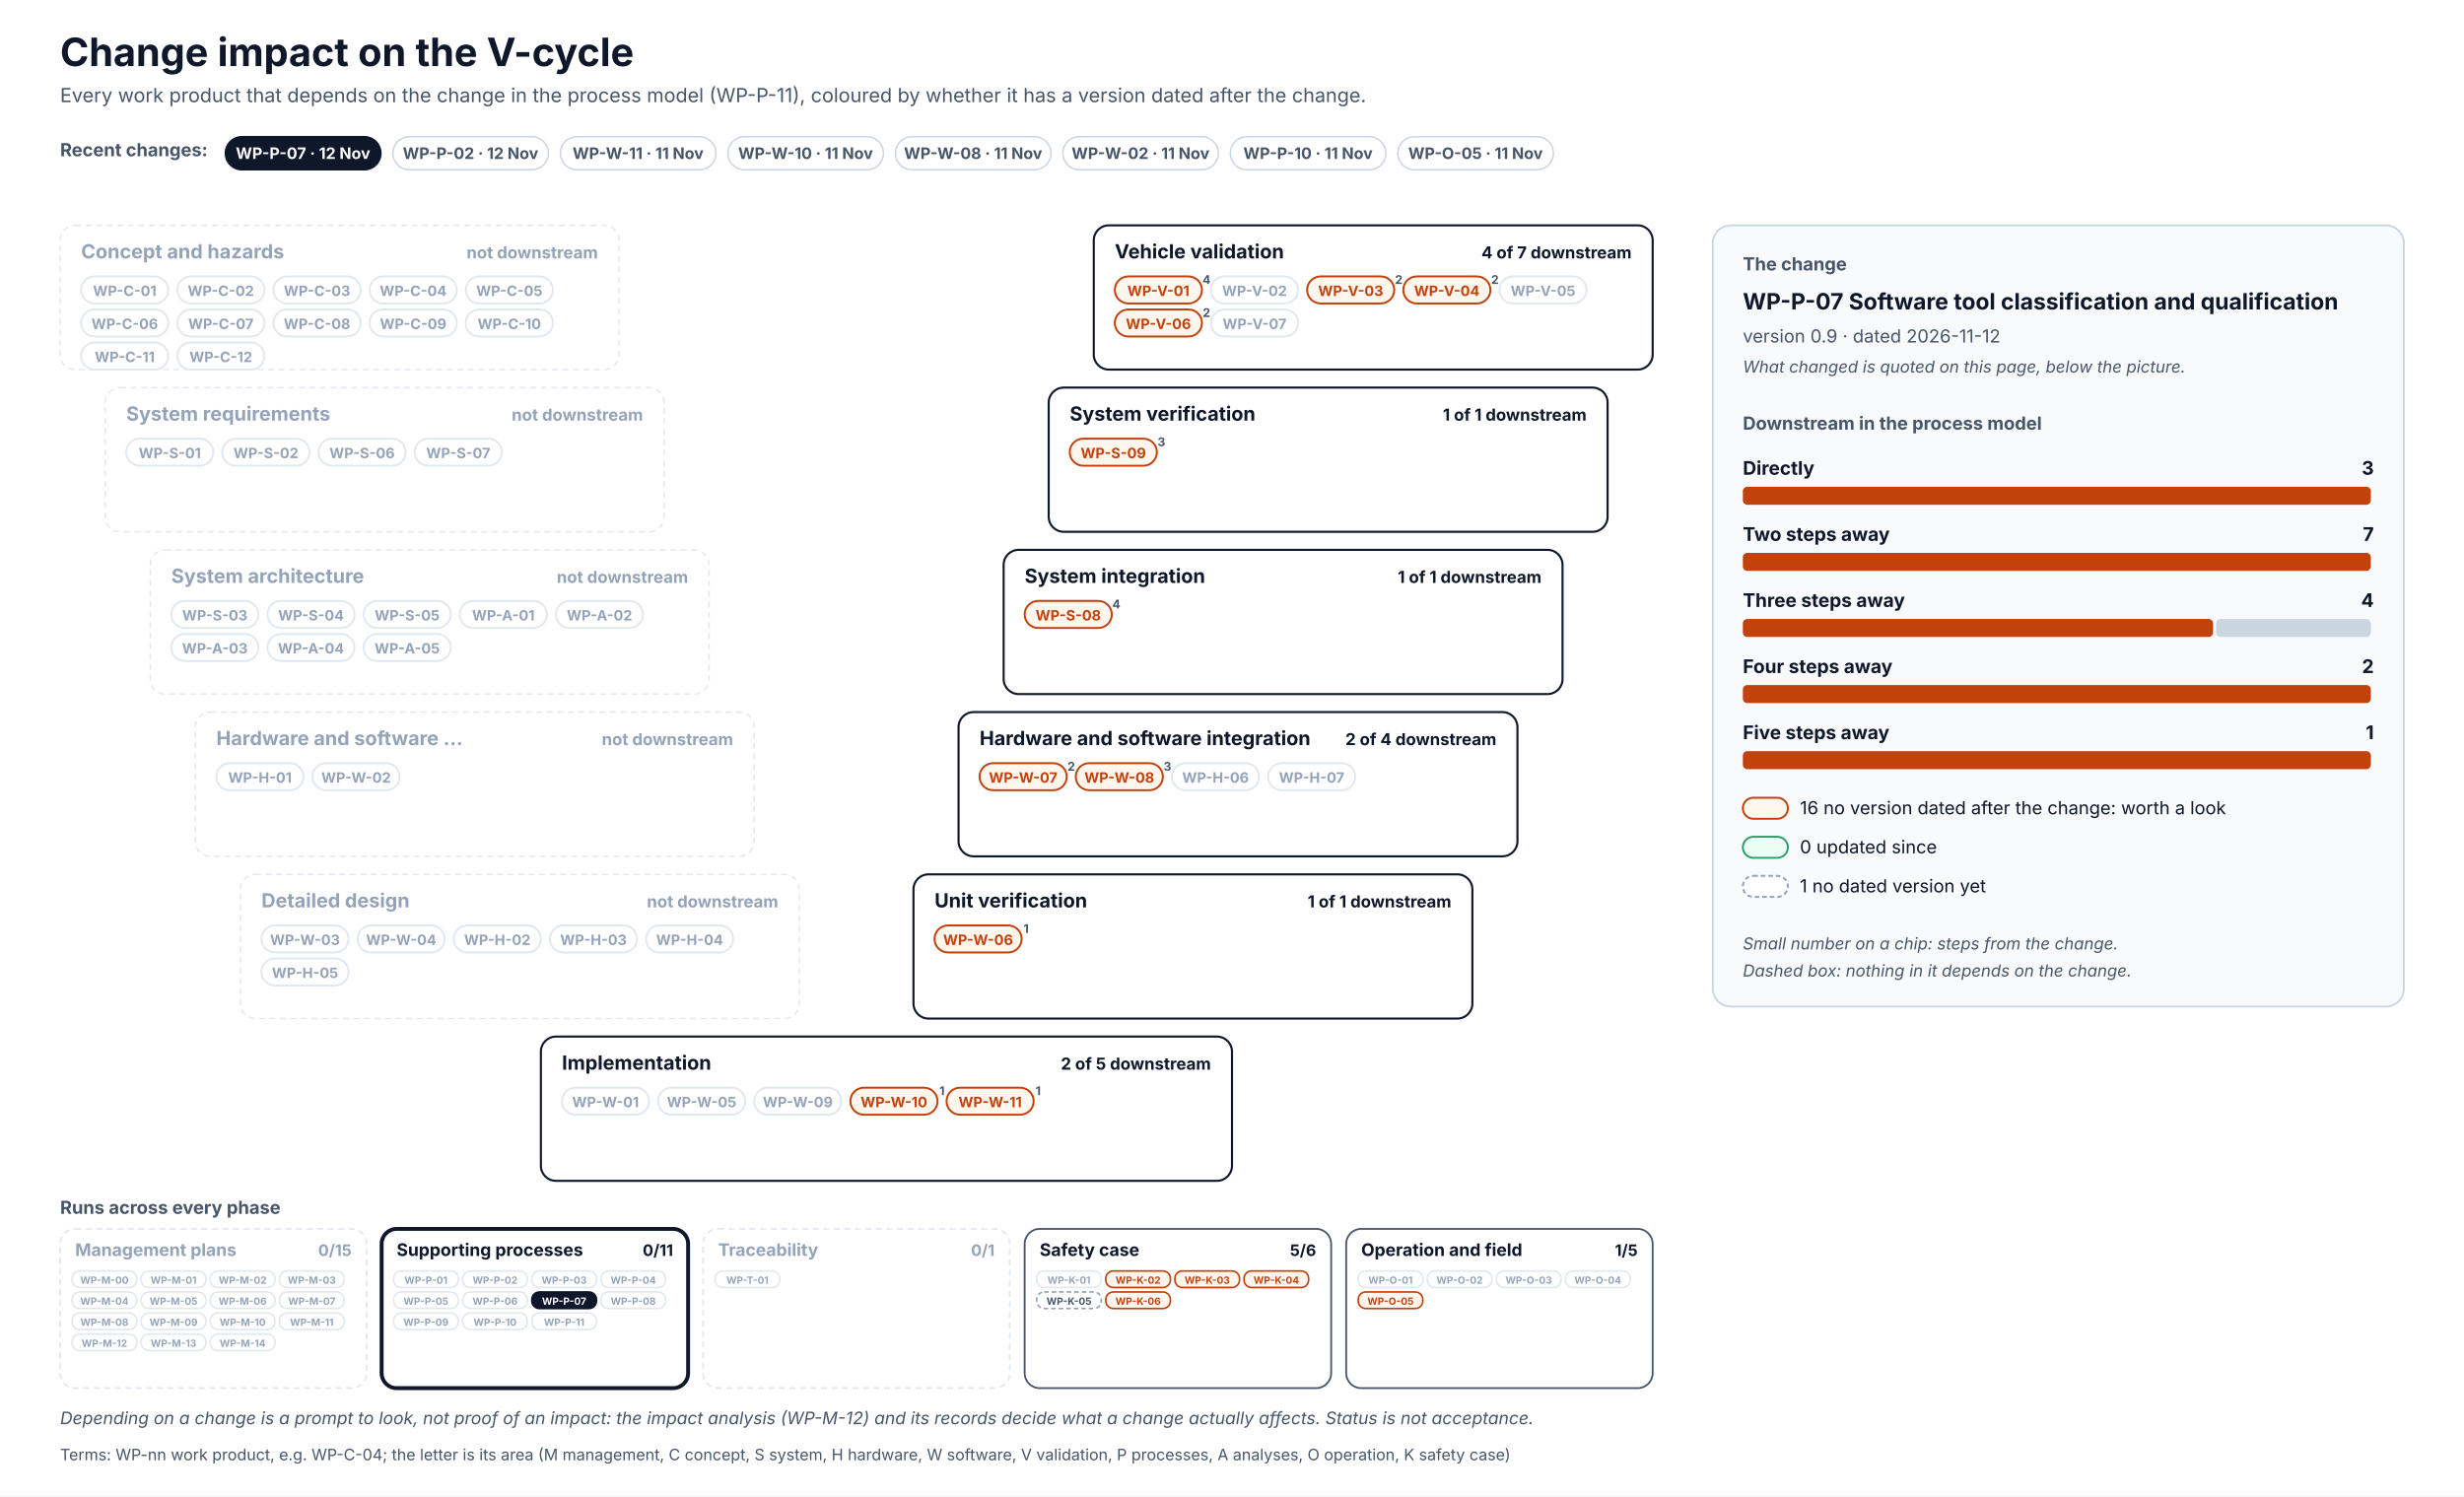
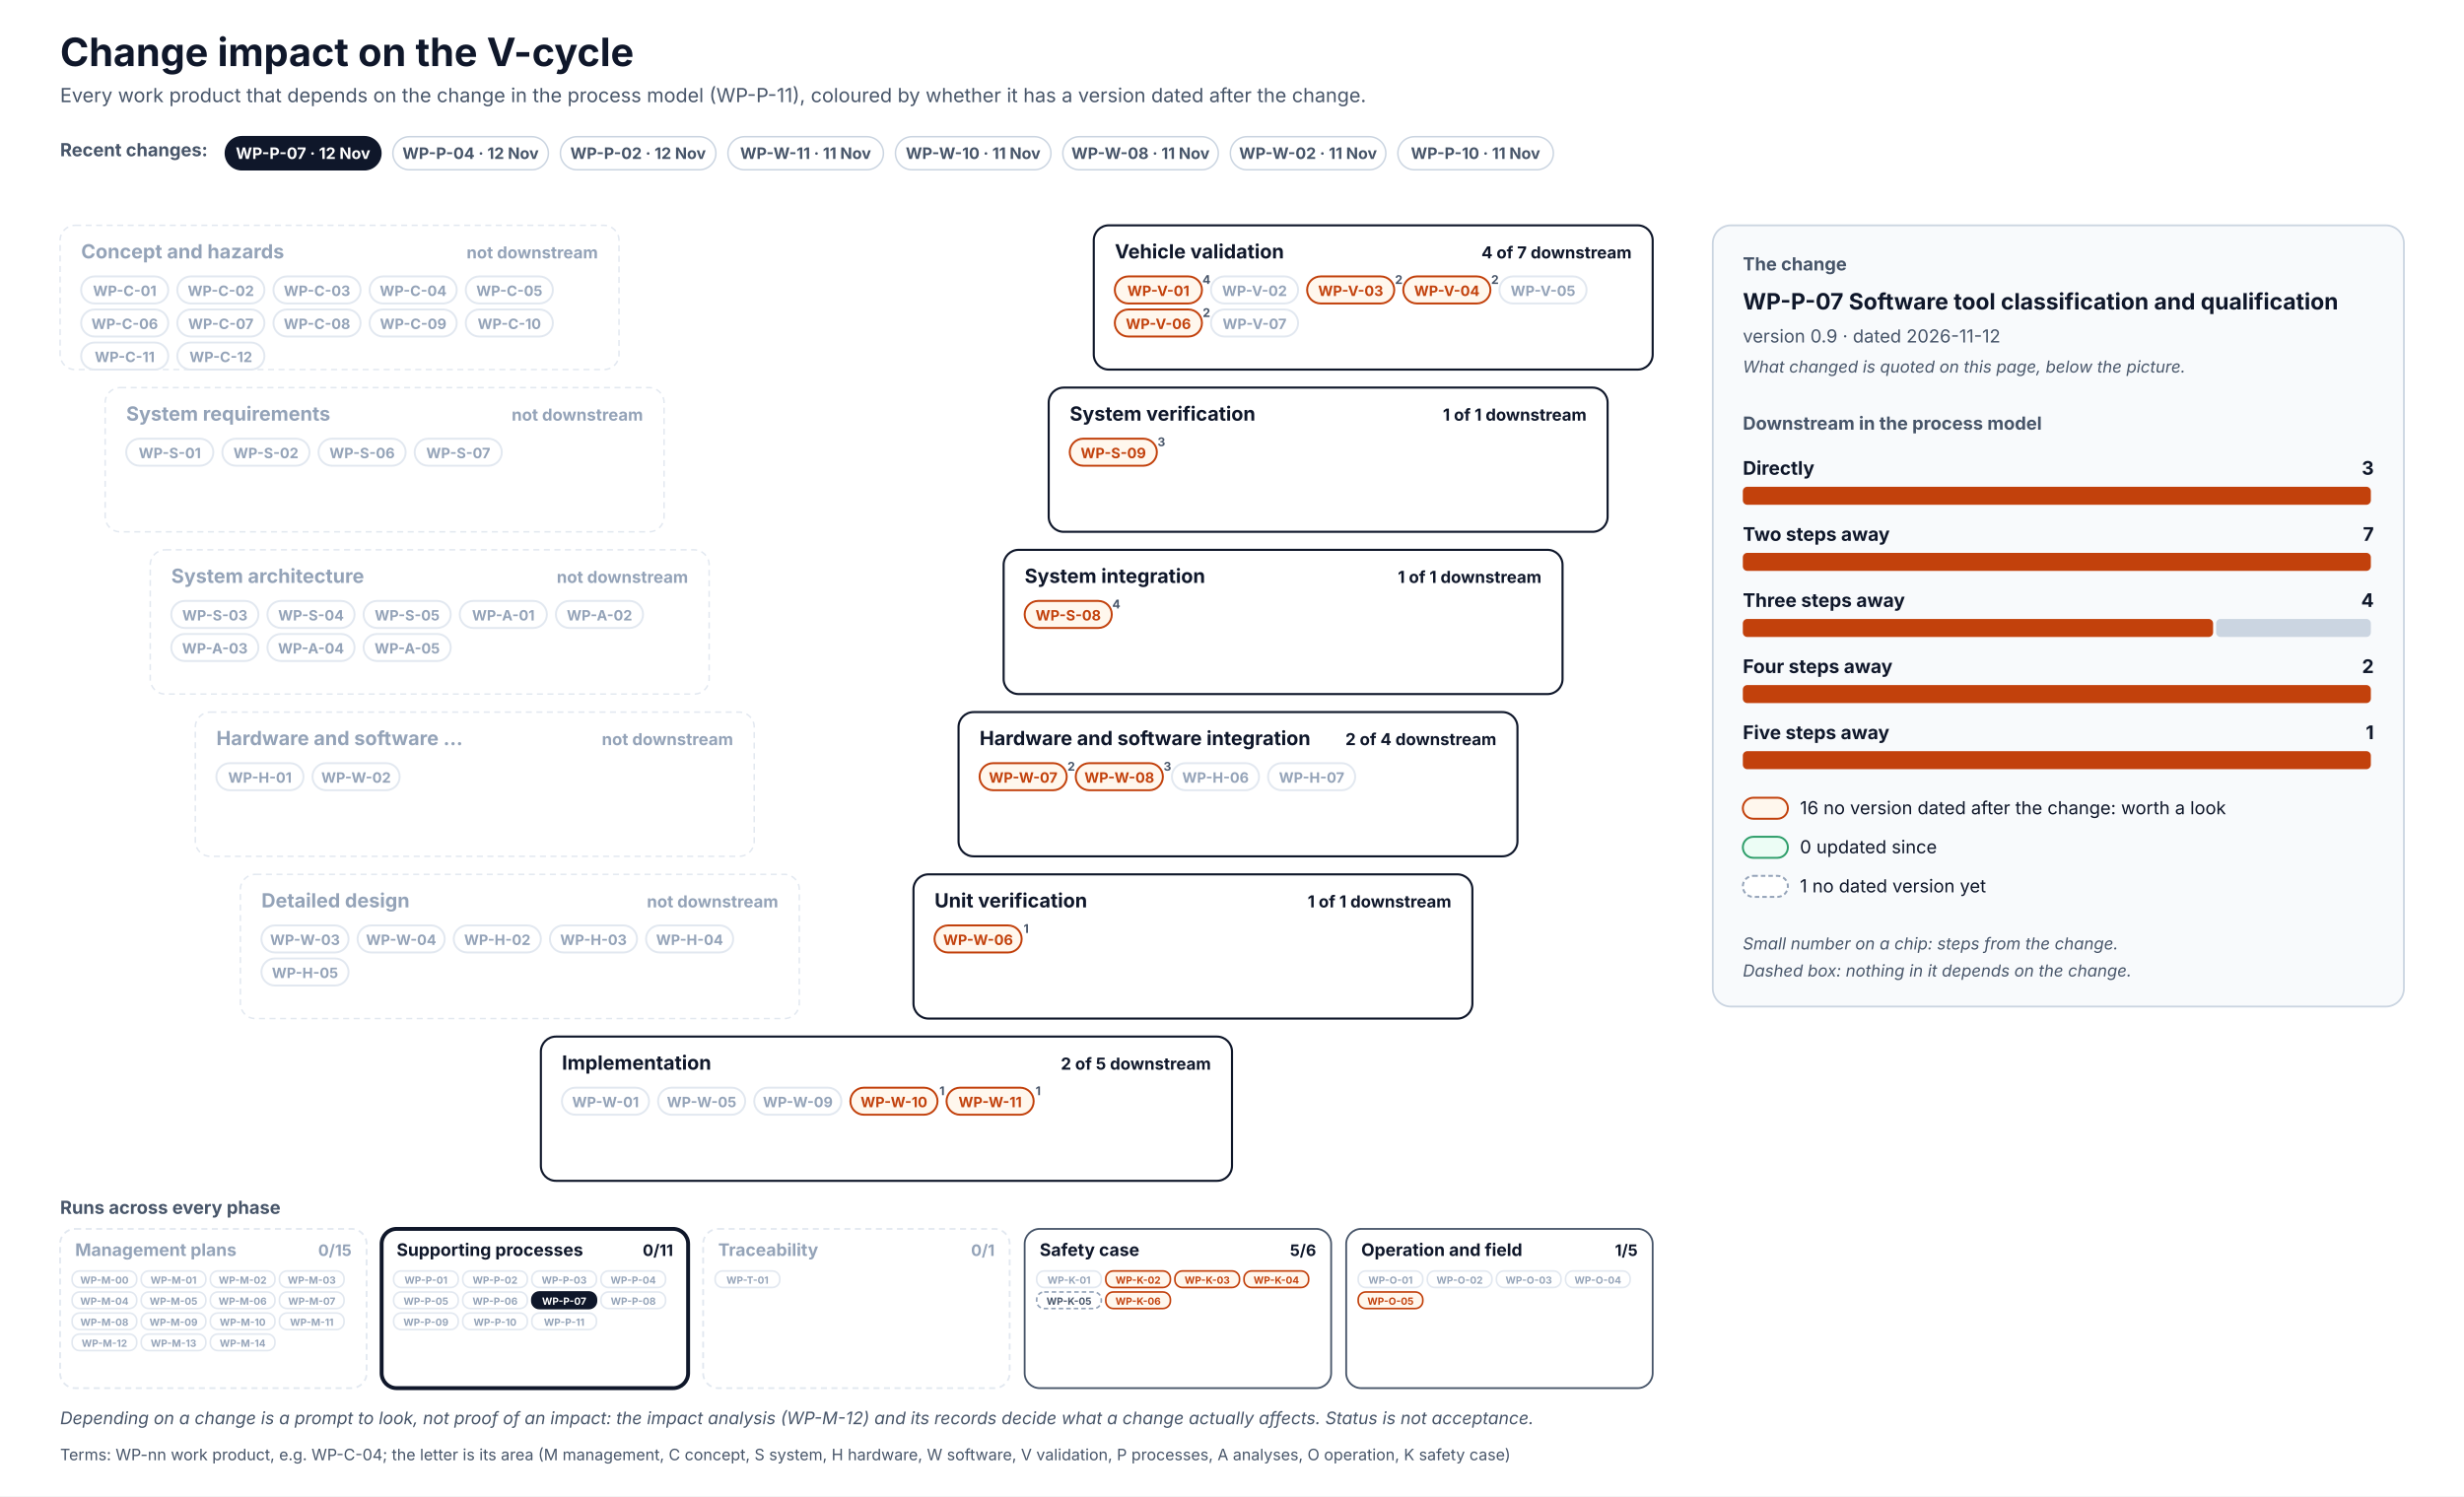
<svg xmlns="http://www.w3.org/2000/svg" width="1640" height="996" viewBox="0 0 1640 996" font-family="Inter, 'Segoe UI', Helvetica, Arial, sans-serif" role="img">
  <defs>
    <pattern id="hatch" patternUnits="userSpaceOnUse" width="6" height="6" patternTransform="rotate(45)">
      <rect width="6" height="6" fill="#F1F5F9" />
      <line x1="0" y1="0" x2="0" y2="6" stroke="#CBD5E1" stroke-width="2" />
    </pattern>
  </defs>
  <rect x="0" y="0" width="1640" height="996" rx="0" fill="#FFFFFF" stroke="none" stroke-width="0" />
  <text x="40" y="44" font-size="26" fill="#0F172A" font-weight="700">Change impact on the V-cycle</text>
  <text x="40" y="68" font-size="13" fill="#475569">Every work product that depends on the change in the process model (WP-P-11), coloured by whether it has a version dated after the change.</text>
  <text x="40" y="104" font-size="12" fill="#475569" font-weight="700">Recent changes:</text>
  <g transform="translate(150,91)">
    <rect x="0" y="0" width="103.5" height="22" rx="11.0" fill="#0F172A" stroke="#0F172A" stroke-width="1" />
    <text x="51.7" y="14.8" font-size="10.5" fill="#FFFFFF" font-weight="700" text-anchor="middle">WP-P-07 · 12 Nov</text>
  </g>
  <g transform="translate(261.5,91)">
    <rect x="0" y="0" width="103.5" height="22" rx="11.0" fill="#FFFFFF" stroke="#CBD5E1" stroke-width="1" />
+     <text x="51.7" y="14.8" font-size="10.5" fill="#475569" font-weight="700" text-anchor="middle">WP-P-04 · 12 Nov</text>
+   </g>
+   <g transform="translate(373,91)">
+     <rect x="0" y="0" width="103.5" height="22" rx="11.0" fill="#FFFFFF" stroke="#CBD5E1" stroke-width="1" />
    <text x="51.7" y="14.8" font-size="10.5" fill="#475569" font-weight="700" text-anchor="middle">WP-P-02 · 12 Nov</text>
  </g>
-   <g transform="translate(373,91)">
+   <g transform="translate(484.5,91)">
    <rect x="0" y="0" width="103.5" height="22" rx="11.0" fill="#FFFFFF" stroke="#CBD5E1" stroke-width="1" />
    <text x="51.7" y="14.8" font-size="10.5" fill="#475569" font-weight="700" text-anchor="middle">WP-W-11 · 11 Nov</text>
  </g>
-   <g transform="translate(484.5,91)">
+   <g transform="translate(596,91)">
    <rect x="0" y="0" width="103.5" height="22" rx="11.0" fill="#FFFFFF" stroke="#CBD5E1" stroke-width="1" />
    <text x="51.7" y="14.8" font-size="10.5" fill="#475569" font-weight="700" text-anchor="middle">WP-W-10 · 11 Nov</text>
  </g>
-   <g transform="translate(596,91)">
+   <g transform="translate(707.4,91)">
    <rect x="0" y="0" width="103.5" height="22" rx="11.0" fill="#FFFFFF" stroke="#CBD5E1" stroke-width="1" />
    <text x="51.7" y="14.8" font-size="10.5" fill="#475569" font-weight="700" text-anchor="middle">WP-W-08 · 11 Nov</text>
  </g>
-   <g transform="translate(707.4,91)">
+   <g transform="translate(818.9,91)">
    <rect x="0" y="0" width="103.5" height="22" rx="11.0" fill="#FFFFFF" stroke="#CBD5E1" stroke-width="1" />
    <text x="51.7" y="14.8" font-size="10.5" fill="#475569" font-weight="700" text-anchor="middle">WP-W-02 · 11 Nov</text>
  </g>
-   <g transform="translate(818.9,91)">
+   <g transform="translate(930.4,91)">
    <rect x="0" y="0" width="103.5" height="22" rx="11.0" fill="#FFFFFF" stroke="#CBD5E1" stroke-width="1" />
    <text x="51.7" y="14.8" font-size="10.5" fill="#475569" font-weight="700" text-anchor="middle">WP-P-10 · 11 Nov</text>
-   </g>
-   <g transform="translate(930.4,91)">
-     <rect x="0" y="0" width="103.5" height="22" rx="11.0" fill="#FFFFFF" stroke="#CBD5E1" stroke-width="1" />
-     <text x="51.7" y="14.8" font-size="10.5" fill="#475569" font-weight="700" text-anchor="middle">WP-O-05 · 11 Nov</text>
  </g>
  <rect x="40" y="150" width="372" height="96" rx="10" fill="#FFFFFF" stroke="#E2E8F0" stroke-width="1" stroke-dasharray="4 3" />
  <text x="54" y="172" font-size="13" fill="#94A3B8" font-weight="700">Concept and hazards</text>
  <text x="398" y="172" font-size="11" fill="#94A3B8" font-weight="700" text-anchor="end">not downstream</text>
  <rect x="54" y="184" width="58" height="18" rx="9.0" fill="#FFFFFF" stroke="#E2E8F0" stroke-width="1.3" />
  <text x="83" y="197" font-size="9.5" fill="#94A3B8" font-weight="700" text-anchor="middle">WP-C-01</text>
  <rect x="118" y="184" width="58" height="18" rx="9.0" fill="#FFFFFF" stroke="#E2E8F0" stroke-width="1.3" />
  <text x="147" y="197" font-size="9.5" fill="#94A3B8" font-weight="700" text-anchor="middle">WP-C-02</text>
  <rect x="182" y="184" width="58" height="18" rx="9.0" fill="#FFFFFF" stroke="#E2E8F0" stroke-width="1.3" />
  <text x="211" y="197" font-size="9.5" fill="#94A3B8" font-weight="700" text-anchor="middle">WP-C-03</text>
  <rect x="246" y="184" width="58" height="18" rx="9.0" fill="#FFFFFF" stroke="#E2E8F0" stroke-width="1.3" />
  <text x="275" y="197" font-size="9.5" fill="#94A3B8" font-weight="700" text-anchor="middle">WP-C-04</text>
  <rect x="310" y="184" width="58" height="18" rx="9.0" fill="#FFFFFF" stroke="#E2E8F0" stroke-width="1.3" />
  <text x="339" y="197" font-size="9.5" fill="#94A3B8" font-weight="700" text-anchor="middle">WP-C-05</text>
  <rect x="54" y="206" width="58" height="18" rx="9.0" fill="#FFFFFF" stroke="#E2E8F0" stroke-width="1.3" />
  <text x="83" y="219" font-size="9.5" fill="#94A3B8" font-weight="700" text-anchor="middle">WP-C-06</text>
  <rect x="118" y="206" width="58" height="18" rx="9.0" fill="#FFFFFF" stroke="#E2E8F0" stroke-width="1.3" />
  <text x="147" y="219" font-size="9.5" fill="#94A3B8" font-weight="700" text-anchor="middle">WP-C-07</text>
  <rect x="182" y="206" width="58" height="18" rx="9.0" fill="#FFFFFF" stroke="#E2E8F0" stroke-width="1.3" />
  <text x="211" y="219" font-size="9.5" fill="#94A3B8" font-weight="700" text-anchor="middle">WP-C-08</text>
  <rect x="246" y="206" width="58" height="18" rx="9.0" fill="#FFFFFF" stroke="#E2E8F0" stroke-width="1.3" />
  <text x="275" y="219" font-size="9.5" fill="#94A3B8" font-weight="700" text-anchor="middle">WP-C-09</text>
  <rect x="310" y="206" width="58" height="18" rx="9.0" fill="#FFFFFF" stroke="#E2E8F0" stroke-width="1.3" />
  <text x="339" y="219" font-size="9.5" fill="#94A3B8" font-weight="700" text-anchor="middle">WP-C-10</text>
  <rect x="54" y="228" width="58" height="18" rx="9.0" fill="#FFFFFF" stroke="#E2E8F0" stroke-width="1.3" />
  <text x="83" y="241" font-size="9.5" fill="#94A3B8" font-weight="700" text-anchor="middle">WP-C-11</text>
  <rect x="118" y="228" width="58" height="18" rx="9.0" fill="#FFFFFF" stroke="#E2E8F0" stroke-width="1.3" />
  <text x="147" y="241" font-size="9.5" fill="#94A3B8" font-weight="700" text-anchor="middle">WP-C-12</text>
  <rect x="728" y="150" width="372" height="96" rx="10" fill="#FFFFFF" stroke="#0F172A" stroke-width="1.4" />
  <text x="742" y="172" font-size="13" fill="#0F172A" font-weight="700">Vehicle validation</text>
  <text x="1086" y="172" font-size="11" fill="#0F172A" font-weight="700" text-anchor="end">4 of 7 downstream</text>
  <rect x="742" y="184" width="58" height="18" rx="9.0" fill="#FFF7ED" stroke="#C2410C" stroke-width="1.3" />
  <text x="771" y="197" font-size="9.5" fill="#C2410C" font-weight="700" text-anchor="middle">WP-V-01</text>
  <text x="803" y="189" font-size="8" fill="#475569" font-weight="700" text-anchor="middle">4</text>
  <rect x="806" y="184" width="58" height="18" rx="9.0" fill="#FFFFFF" stroke="#E2E8F0" stroke-width="1.3" />
  <text x="835" y="197" font-size="9.5" fill="#94A3B8" font-weight="700" text-anchor="middle">WP-V-02</text>
  <rect x="870" y="184" width="58" height="18" rx="9.0" fill="#FFF7ED" stroke="#C2410C" stroke-width="1.3" />
  <text x="899" y="197" font-size="9.5" fill="#C2410C" font-weight="700" text-anchor="middle">WP-V-03</text>
  <text x="931" y="189" font-size="8" fill="#475569" font-weight="700" text-anchor="middle">2</text>
  <rect x="934" y="184" width="58" height="18" rx="9.0" fill="#FFF7ED" stroke="#C2410C" stroke-width="1.3" />
  <text x="963" y="197" font-size="9.5" fill="#C2410C" font-weight="700" text-anchor="middle">WP-V-04</text>
  <text x="995" y="189" font-size="8" fill="#475569" font-weight="700" text-anchor="middle">2</text>
  <rect x="998" y="184" width="58" height="18" rx="9.0" fill="#FFFFFF" stroke="#E2E8F0" stroke-width="1.3" />
  <text x="1027" y="197" font-size="9.5" fill="#94A3B8" font-weight="700" text-anchor="middle">WP-V-05</text>
  <rect x="742" y="206" width="58" height="18" rx="9.0" fill="#FFF7ED" stroke="#C2410C" stroke-width="1.3" />
  <text x="771" y="219" font-size="9.5" fill="#C2410C" font-weight="700" text-anchor="middle">WP-V-06</text>
  <text x="803" y="211" font-size="8" fill="#475569" font-weight="700" text-anchor="middle">2</text>
  <rect x="806" y="206" width="58" height="18" rx="9.0" fill="#FFFFFF" stroke="#E2E8F0" stroke-width="1.3" />
  <text x="835" y="219" font-size="9.5" fill="#94A3B8" font-weight="700" text-anchor="middle">WP-V-07</text>
  <rect x="70" y="258" width="372" height="96" rx="10" fill="#FFFFFF" stroke="#E2E8F0" stroke-width="1" stroke-dasharray="4 3" />
  <text x="84" y="280" font-size="13" fill="#94A3B8" font-weight="700">System requirements</text>
  <text x="428" y="280" font-size="11" fill="#94A3B8" font-weight="700" text-anchor="end">not downstream</text>
  <rect x="84" y="292" width="58" height="18" rx="9.0" fill="#FFFFFF" stroke="#E2E8F0" stroke-width="1.3" />
  <text x="113" y="305" font-size="9.5" fill="#94A3B8" font-weight="700" text-anchor="middle">WP-S-01</text>
  <rect x="148" y="292" width="58" height="18" rx="9.0" fill="#FFFFFF" stroke="#E2E8F0" stroke-width="1.3" />
  <text x="177" y="305" font-size="9.5" fill="#94A3B8" font-weight="700" text-anchor="middle">WP-S-02</text>
  <rect x="212" y="292" width="58" height="18" rx="9.0" fill="#FFFFFF" stroke="#E2E8F0" stroke-width="1.3" />
  <text x="241" y="305" font-size="9.5" fill="#94A3B8" font-weight="700" text-anchor="middle">WP-S-06</text>
  <rect x="276" y="292" width="58" height="18" rx="9.0" fill="#FFFFFF" stroke="#E2E8F0" stroke-width="1.3" />
  <text x="305" y="305" font-size="9.5" fill="#94A3B8" font-weight="700" text-anchor="middle">WP-S-07</text>
  <rect x="698" y="258" width="372" height="96" rx="10" fill="#FFFFFF" stroke="#0F172A" stroke-width="1.4" />
  <text x="712" y="280" font-size="13" fill="#0F172A" font-weight="700">System verification</text>
  <text x="1056" y="280" font-size="11" fill="#0F172A" font-weight="700" text-anchor="end">1 of 1 downstream</text>
  <rect x="712" y="292" width="58" height="18" rx="9.0" fill="#FFF7ED" stroke="#C2410C" stroke-width="1.3" />
  <text x="741" y="305" font-size="9.5" fill="#C2410C" font-weight="700" text-anchor="middle">WP-S-09</text>
  <text x="773" y="297" font-size="8" fill="#475569" font-weight="700" text-anchor="middle">3</text>
  <rect x="100" y="366" width="372" height="96" rx="10" fill="#FFFFFF" stroke="#E2E8F0" stroke-width="1" stroke-dasharray="4 3" />
  <text x="114" y="388" font-size="13" fill="#94A3B8" font-weight="700">System architecture</text>
  <text x="458" y="388" font-size="11" fill="#94A3B8" font-weight="700" text-anchor="end">not downstream</text>
  <rect x="114" y="400" width="58" height="18" rx="9.0" fill="#FFFFFF" stroke="#E2E8F0" stroke-width="1.3" />
  <text x="143" y="413" font-size="9.5" fill="#94A3B8" font-weight="700" text-anchor="middle">WP-S-03</text>
  <rect x="178" y="400" width="58" height="18" rx="9.0" fill="#FFFFFF" stroke="#E2E8F0" stroke-width="1.3" />
  <text x="207" y="413" font-size="9.5" fill="#94A3B8" font-weight="700" text-anchor="middle">WP-S-04</text>
  <rect x="242" y="400" width="58" height="18" rx="9.0" fill="#FFFFFF" stroke="#E2E8F0" stroke-width="1.3" />
  <text x="271" y="413" font-size="9.5" fill="#94A3B8" font-weight="700" text-anchor="middle">WP-S-05</text>
  <rect x="306" y="400" width="58" height="18" rx="9.0" fill="#FFFFFF" stroke="#E2E8F0" stroke-width="1.3" />
  <text x="335" y="413" font-size="9.5" fill="#94A3B8" font-weight="700" text-anchor="middle">WP-A-01</text>
  <rect x="370" y="400" width="58" height="18" rx="9.0" fill="#FFFFFF" stroke="#E2E8F0" stroke-width="1.3" />
  <text x="399" y="413" font-size="9.5" fill="#94A3B8" font-weight="700" text-anchor="middle">WP-A-02</text>
  <rect x="114" y="422" width="58" height="18" rx="9.0" fill="#FFFFFF" stroke="#E2E8F0" stroke-width="1.3" />
  <text x="143" y="435" font-size="9.5" fill="#94A3B8" font-weight="700" text-anchor="middle">WP-A-03</text>
  <rect x="178" y="422" width="58" height="18" rx="9.0" fill="#FFFFFF" stroke="#E2E8F0" stroke-width="1.3" />
  <text x="207" y="435" font-size="9.5" fill="#94A3B8" font-weight="700" text-anchor="middle">WP-A-04</text>
  <rect x="242" y="422" width="58" height="18" rx="9.0" fill="#FFFFFF" stroke="#E2E8F0" stroke-width="1.3" />
  <text x="271" y="435" font-size="9.5" fill="#94A3B8" font-weight="700" text-anchor="middle">WP-A-05</text>
  <rect x="668" y="366" width="372" height="96" rx="10" fill="#FFFFFF" stroke="#0F172A" stroke-width="1.4" />
  <text x="682" y="388" font-size="13" fill="#0F172A" font-weight="700">System integration</text>
  <text x="1026" y="388" font-size="11" fill="#0F172A" font-weight="700" text-anchor="end">1 of 1 downstream</text>
  <rect x="682" y="400" width="58" height="18" rx="9.0" fill="#FFF7ED" stroke="#C2410C" stroke-width="1.3" />
  <text x="711" y="413" font-size="9.5" fill="#C2410C" font-weight="700" text-anchor="middle">WP-S-08</text>
  <text x="743" y="405" font-size="8" fill="#475569" font-weight="700" text-anchor="middle">4</text>
  <rect x="130" y="474" width="372" height="96" rx="10" fill="#FFFFFF" stroke="#E2E8F0" stroke-width="1" stroke-dasharray="4 3" />
  <text x="144" y="496" font-size="13" fill="#94A3B8" font-weight="700">Hardware and software …</text>
  <text x="488" y="496" font-size="11" fill="#94A3B8" font-weight="700" text-anchor="end">not downstream</text>
  <rect x="144" y="508" width="58" height="18" rx="9.0" fill="#FFFFFF" stroke="#E2E8F0" stroke-width="1.3" />
  <text x="173" y="521" font-size="9.5" fill="#94A3B8" font-weight="700" text-anchor="middle">WP-H-01</text>
  <rect x="208" y="508" width="58" height="18" rx="9.0" fill="#FFFFFF" stroke="#E2E8F0" stroke-width="1.3" />
  <text x="237" y="521" font-size="9.5" fill="#94A3B8" font-weight="700" text-anchor="middle">WP-W-02</text>
  <rect x="638" y="474" width="372" height="96" rx="10" fill="#FFFFFF" stroke="#0F172A" stroke-width="1.4" />
  <text x="652" y="496" font-size="13" fill="#0F172A" font-weight="700">Hardware and software integration</text>
  <text x="996" y="496" font-size="11" fill="#0F172A" font-weight="700" text-anchor="end">2 of 4 downstream</text>
  <rect x="652" y="508" width="58" height="18" rx="9.0" fill="#FFF7ED" stroke="#C2410C" stroke-width="1.3" />
  <text x="681" y="521" font-size="9.5" fill="#C2410C" font-weight="700" text-anchor="middle">WP-W-07</text>
  <text x="713" y="513" font-size="8" fill="#475569" font-weight="700" text-anchor="middle">2</text>
  <rect x="716" y="508" width="58" height="18" rx="9.0" fill="#FFF7ED" stroke="#C2410C" stroke-width="1.3" />
  <text x="745" y="521" font-size="9.5" fill="#C2410C" font-weight="700" text-anchor="middle">WP-W-08</text>
  <text x="777" y="513" font-size="8" fill="#475569" font-weight="700" text-anchor="middle">3</text>
  <rect x="780" y="508" width="58" height="18" rx="9.0" fill="#FFFFFF" stroke="#E2E8F0" stroke-width="1.3" />
  <text x="809" y="521" font-size="9.5" fill="#94A3B8" font-weight="700" text-anchor="middle">WP-H-06</text>
  <rect x="844" y="508" width="58" height="18" rx="9.0" fill="#FFFFFF" stroke="#E2E8F0" stroke-width="1.3" />
  <text x="873" y="521" font-size="9.5" fill="#94A3B8" font-weight="700" text-anchor="middle">WP-H-07</text>
  <rect x="160" y="582" width="372" height="96" rx="10" fill="#FFFFFF" stroke="#E2E8F0" stroke-width="1" stroke-dasharray="4 3" />
  <text x="174" y="604" font-size="13" fill="#94A3B8" font-weight="700">Detailed design</text>
  <text x="518" y="604" font-size="11" fill="#94A3B8" font-weight="700" text-anchor="end">not downstream</text>
  <rect x="174" y="616" width="58" height="18" rx="9.0" fill="#FFFFFF" stroke="#E2E8F0" stroke-width="1.3" />
  <text x="203" y="629" font-size="9.5" fill="#94A3B8" font-weight="700" text-anchor="middle">WP-W-03</text>
  <rect x="238" y="616" width="58" height="18" rx="9.0" fill="#FFFFFF" stroke="#E2E8F0" stroke-width="1.3" />
  <text x="267" y="629" font-size="9.5" fill="#94A3B8" font-weight="700" text-anchor="middle">WP-W-04</text>
  <rect x="302" y="616" width="58" height="18" rx="9.0" fill="#FFFFFF" stroke="#E2E8F0" stroke-width="1.3" />
  <text x="331" y="629" font-size="9.5" fill="#94A3B8" font-weight="700" text-anchor="middle">WP-H-02</text>
  <rect x="366" y="616" width="58" height="18" rx="9.0" fill="#FFFFFF" stroke="#E2E8F0" stroke-width="1.3" />
  <text x="395" y="629" font-size="9.5" fill="#94A3B8" font-weight="700" text-anchor="middle">WP-H-03</text>
  <rect x="430" y="616" width="58" height="18" rx="9.0" fill="#FFFFFF" stroke="#E2E8F0" stroke-width="1.3" />
  <text x="459" y="629" font-size="9.5" fill="#94A3B8" font-weight="700" text-anchor="middle">WP-H-04</text>
  <rect x="174" y="638" width="58" height="18" rx="9.0" fill="#FFFFFF" stroke="#E2E8F0" stroke-width="1.3" />
  <text x="203" y="651" font-size="9.5" fill="#94A3B8" font-weight="700" text-anchor="middle">WP-H-05</text>
  <rect x="608" y="582" width="372" height="96" rx="10" fill="#FFFFFF" stroke="#0F172A" stroke-width="1.4" />
  <text x="622" y="604" font-size="13" fill="#0F172A" font-weight="700">Unit verification</text>
  <text x="966" y="604" font-size="11" fill="#0F172A" font-weight="700" text-anchor="end">1 of 1 downstream</text>
  <rect x="622" y="616" width="58" height="18" rx="9.0" fill="#FFF7ED" stroke="#C2410C" stroke-width="1.3" />
  <text x="651" y="629" font-size="9.5" fill="#C2410C" font-weight="700" text-anchor="middle">WP-W-06</text>
  <text x="683" y="621" font-size="8" fill="#475569" font-weight="700" text-anchor="middle">1</text>
  <rect x="360" y="690" width="460" height="96" rx="10" fill="#FFFFFF" stroke="#0F172A" stroke-width="1.4" />
  <text x="374" y="712" font-size="13" fill="#0F172A" font-weight="700">Implementation</text>
  <text x="806" y="712" font-size="11" fill="#0F172A" font-weight="700" text-anchor="end">2 of 5 downstream</text>
  <rect x="374" y="724" width="58" height="18" rx="9.0" fill="#FFFFFF" stroke="#E2E8F0" stroke-width="1.3" />
  <text x="403" y="737" font-size="9.5" fill="#94A3B8" font-weight="700" text-anchor="middle">WP-W-01</text>
  <rect x="438" y="724" width="58" height="18" rx="9.0" fill="#FFFFFF" stroke="#E2E8F0" stroke-width="1.3" />
  <text x="467" y="737" font-size="9.5" fill="#94A3B8" font-weight="700" text-anchor="middle">WP-W-05</text>
  <rect x="502" y="724" width="58" height="18" rx="9.0" fill="#FFFFFF" stroke="#E2E8F0" stroke-width="1.3" />
  <text x="531" y="737" font-size="9.5" fill="#94A3B8" font-weight="700" text-anchor="middle">WP-W-09</text>
  <rect x="566" y="724" width="58" height="18" rx="9.0" fill="#FFF7ED" stroke="#C2410C" stroke-width="1.3" />
  <text x="595" y="737" font-size="9.5" fill="#C2410C" font-weight="700" text-anchor="middle">WP-W-10</text>
  <text x="627" y="729" font-size="8" fill="#475569" font-weight="700" text-anchor="middle">1</text>
  <rect x="630" y="724" width="58" height="18" rx="9.0" fill="#FFF7ED" stroke="#C2410C" stroke-width="1.3" />
  <text x="659" y="737" font-size="9.5" fill="#C2410C" font-weight="700" text-anchor="middle">WP-W-11</text>
  <text x="691" y="729" font-size="8" fill="#475569" font-weight="700" text-anchor="middle">1</text>
  <text x="40" y="808" font-size="12" fill="#475569" font-weight="700">Runs across every phase</text>
  <rect x="40" y="818" width="204" height="106" rx="10" fill="#FFFFFF" stroke="#E2E8F0" stroke-width="1.2" stroke-dasharray="4 3" />
  <text x="50" y="836" font-size="11.5" fill="#94A3B8" font-weight="700">Management plans</text>
  <text x="234" y="836" font-size="10.5" fill="#94A3B8" font-weight="700" text-anchor="end">0/15</text>
  <rect x="48" y="846" width="43" height="11" rx="5" fill="#FFFFFF" stroke="#E2E8F0" stroke-width="1.1" />
  <text x="69.5" y="854.5" font-size="6.6" fill="#94A3B8" font-weight="700" text-anchor="middle">WP-M-00</text>
  <rect x="94" y="846" width="43" height="11" rx="5" fill="#FFFFFF" stroke="#E2E8F0" stroke-width="1.1" />
  <text x="115.5" y="854.5" font-size="6.6" fill="#94A3B8" font-weight="700" text-anchor="middle">WP-M-01</text>
  <rect x="140" y="846" width="43" height="11" rx="5" fill="#FFFFFF" stroke="#E2E8F0" stroke-width="1.1" />
  <text x="161.5" y="854.5" font-size="6.6" fill="#94A3B8" font-weight="700" text-anchor="middle">WP-M-02</text>
  <rect x="186" y="846" width="43" height="11" rx="5" fill="#FFFFFF" stroke="#E2E8F0" stroke-width="1.1" />
  <text x="207.5" y="854.5" font-size="6.6" fill="#94A3B8" font-weight="700" text-anchor="middle">WP-M-03</text>
  <rect x="48" y="860" width="43" height="11" rx="5" fill="#FFFFFF" stroke="#E2E8F0" stroke-width="1.1" />
  <text x="69.5" y="868.5" font-size="6.6" fill="#94A3B8" font-weight="700" text-anchor="middle">WP-M-04</text>
  <rect x="94" y="860" width="43" height="11" rx="5" fill="#FFFFFF" stroke="#E2E8F0" stroke-width="1.1" />
  <text x="115.5" y="868.5" font-size="6.6" fill="#94A3B8" font-weight="700" text-anchor="middle">WP-M-05</text>
  <rect x="140" y="860" width="43" height="11" rx="5" fill="#FFFFFF" stroke="#E2E8F0" stroke-width="1.1" />
  <text x="161.5" y="868.5" font-size="6.6" fill="#94A3B8" font-weight="700" text-anchor="middle">WP-M-06</text>
  <rect x="186" y="860" width="43" height="11" rx="5" fill="#FFFFFF" stroke="#E2E8F0" stroke-width="1.1" />
  <text x="207.5" y="868.5" font-size="6.6" fill="#94A3B8" font-weight="700" text-anchor="middle">WP-M-07</text>
  <rect x="48" y="874" width="43" height="11" rx="5" fill="#FFFFFF" stroke="#E2E8F0" stroke-width="1.1" />
  <text x="69.5" y="882.5" font-size="6.6" fill="#94A3B8" font-weight="700" text-anchor="middle">WP-M-08</text>
  <rect x="94" y="874" width="43" height="11" rx="5" fill="#FFFFFF" stroke="#E2E8F0" stroke-width="1.1" />
  <text x="115.5" y="882.5" font-size="6.6" fill="#94A3B8" font-weight="700" text-anchor="middle">WP-M-09</text>
  <rect x="140" y="874" width="43" height="11" rx="5" fill="#FFFFFF" stroke="#E2E8F0" stroke-width="1.1" />
  <text x="161.5" y="882.5" font-size="6.6" fill="#94A3B8" font-weight="700" text-anchor="middle">WP-M-10</text>
  <rect x="186" y="874" width="43" height="11" rx="5" fill="#FFFFFF" stroke="#E2E8F0" stroke-width="1.1" />
  <text x="207.5" y="882.5" font-size="6.6" fill="#94A3B8" font-weight="700" text-anchor="middle">WP-M-11</text>
  <rect x="48" y="888" width="43" height="11" rx="5" fill="#FFFFFF" stroke="#E2E8F0" stroke-width="1.1" />
  <text x="69.5" y="896.5" font-size="6.6" fill="#94A3B8" font-weight="700" text-anchor="middle">WP-M-12</text>
  <rect x="94" y="888" width="43" height="11" rx="5" fill="#FFFFFF" stroke="#E2E8F0" stroke-width="1.1" />
  <text x="115.5" y="896.5" font-size="6.6" fill="#94A3B8" font-weight="700" text-anchor="middle">WP-M-13</text>
  <rect x="140" y="888" width="43" height="11" rx="5" fill="#FFFFFF" stroke="#E2E8F0" stroke-width="1.1" />
  <text x="161.5" y="896.5" font-size="6.6" fill="#94A3B8" font-weight="700" text-anchor="middle">WP-M-14</text>
  <rect x="254" y="818" width="204" height="106" rx="10" fill="#FFFFFF" stroke="#0F172A" stroke-width="2.6" />
  <text x="264" y="836" font-size="11.5" fill="#0F172A" font-weight="700">Supporting processes</text>
  <text x="448" y="836" font-size="10.5" fill="#0F172A" font-weight="700" text-anchor="end">0/11</text>
  <rect x="262" y="846" width="43" height="11" rx="5" fill="#FFFFFF" stroke="#E2E8F0" stroke-width="1.1" />
  <text x="283.5" y="854.5" font-size="6.6" fill="#94A3B8" font-weight="700" text-anchor="middle">WP-P-01</text>
  <rect x="308" y="846" width="43" height="11" rx="5" fill="#FFFFFF" stroke="#E2E8F0" stroke-width="1.1" />
  <text x="329.5" y="854.5" font-size="6.6" fill="#94A3B8" font-weight="700" text-anchor="middle">WP-P-02</text>
  <rect x="354" y="846" width="43" height="11" rx="5" fill="#FFFFFF" stroke="#E2E8F0" stroke-width="1.1" />
  <text x="375.5" y="854.5" font-size="6.6" fill="#94A3B8" font-weight="700" text-anchor="middle">WP-P-03</text>
  <rect x="400" y="846" width="43" height="11" rx="5" fill="#FFFFFF" stroke="#E2E8F0" stroke-width="1.1" />
  <text x="421.5" y="854.5" font-size="6.6" fill="#94A3B8" font-weight="700" text-anchor="middle">WP-P-04</text>
  <rect x="262" y="860" width="43" height="11" rx="5" fill="#FFFFFF" stroke="#E2E8F0" stroke-width="1.1" />
  <text x="283.5" y="868.5" font-size="6.6" fill="#94A3B8" font-weight="700" text-anchor="middle">WP-P-05</text>
  <rect x="308" y="860" width="43" height="11" rx="5" fill="#FFFFFF" stroke="#E2E8F0" stroke-width="1.1" />
  <text x="329.5" y="868.5" font-size="6.6" fill="#94A3B8" font-weight="700" text-anchor="middle">WP-P-06</text>
  <rect x="354" y="860" width="43" height="11" rx="5" fill="#0F172A" stroke="#0F172A" stroke-width="1.1" />
  <text x="375.5" y="868.5" font-size="6.6" fill="#FFFFFF" font-weight="700" text-anchor="middle">WP-P-07</text>
  <rect x="400" y="860" width="43" height="11" rx="5" fill="#FFFFFF" stroke="#E2E8F0" stroke-width="1.1" />
  <text x="421.5" y="868.5" font-size="6.6" fill="#94A3B8" font-weight="700" text-anchor="middle">WP-P-08</text>
  <rect x="262" y="874" width="43" height="11" rx="5" fill="#FFFFFF" stroke="#E2E8F0" stroke-width="1.1" />
  <text x="283.5" y="882.5" font-size="6.6" fill="#94A3B8" font-weight="700" text-anchor="middle">WP-P-09</text>
  <rect x="308" y="874" width="43" height="11" rx="5" fill="#FFFFFF" stroke="#E2E8F0" stroke-width="1.1" />
  <text x="329.5" y="882.5" font-size="6.6" fill="#94A3B8" font-weight="700" text-anchor="middle">WP-P-10</text>
  <rect x="354" y="874" width="43" height="11" rx="5" fill="#FFFFFF" stroke="#E2E8F0" stroke-width="1.1" />
  <text x="375.5" y="882.5" font-size="6.6" fill="#94A3B8" font-weight="700" text-anchor="middle">WP-P-11</text>
  <rect x="468" y="818" width="204" height="106" rx="10" fill="#FFFFFF" stroke="#E2E8F0" stroke-width="1.2" stroke-dasharray="4 3" />
  <text x="478" y="836" font-size="11.5" fill="#94A3B8" font-weight="700">Traceability</text>
  <text x="662" y="836" font-size="10.5" fill="#94A3B8" font-weight="700" text-anchor="end">0/1</text>
  <rect x="476" y="846" width="43" height="11" rx="5" fill="#FFFFFF" stroke="#E2E8F0" stroke-width="1.1" />
  <text x="497.5" y="854.5" font-size="6.6" fill="#94A3B8" font-weight="700" text-anchor="middle">WP-T-01</text>
  <rect x="682" y="818" width="204" height="106" rx="10" fill="#FFFFFF" stroke="#475569" stroke-width="1.2" />
  <text x="692" y="836" font-size="11.5" fill="#0F172A" font-weight="700">Safety case</text>
  <text x="876" y="836" font-size="10.5" fill="#0F172A" font-weight="700" text-anchor="end">5/6</text>
  <rect x="690" y="846" width="43" height="11" rx="5" fill="#FFFFFF" stroke="#E2E8F0" stroke-width="1.1" />
  <text x="711.5" y="854.5" font-size="6.6" fill="#94A3B8" font-weight="700" text-anchor="middle">WP-K-01</text>
  <rect x="736" y="846" width="43" height="11" rx="5" fill="#FFF7ED" stroke="#C2410C" stroke-width="1.1" />
  <text x="757.5" y="854.5" font-size="6.6" fill="#C2410C" font-weight="700" text-anchor="middle">WP-K-02</text>
  <rect x="782" y="846" width="43" height="11" rx="5" fill="#FFF7ED" stroke="#C2410C" stroke-width="1.1" />
  <text x="803.5" y="854.5" font-size="6.6" fill="#C2410C" font-weight="700" text-anchor="middle">WP-K-03</text>
  <rect x="828" y="846" width="43" height="11" rx="5" fill="#FFF7ED" stroke="#C2410C" stroke-width="1.1" />
  <text x="849.5" y="854.5" font-size="6.6" fill="#C2410C" font-weight="700" text-anchor="middle">WP-K-04</text>
  <rect x="690" y="860" width="43" height="11" rx="5" fill="#FFFFFF" stroke="#94A3B8" stroke-width="1.1" stroke-dasharray="3 2" />
  <text x="711.5" y="868.5" font-size="6.6" fill="#475569" font-weight="700" text-anchor="middle">WP-K-05</text>
  <rect x="736" y="860" width="43" height="11" rx="5" fill="#FFF7ED" stroke="#C2410C" stroke-width="1.1" />
  <text x="757.5" y="868.5" font-size="6.6" fill="#C2410C" font-weight="700" text-anchor="middle">WP-K-06</text>
  <rect x="896" y="818" width="204" height="106" rx="10" fill="#FFFFFF" stroke="#475569" stroke-width="1.2" />
  <text x="906" y="836" font-size="11.5" fill="#0F172A" font-weight="700">Operation and field</text>
  <text x="1090" y="836" font-size="10.5" fill="#0F172A" font-weight="700" text-anchor="end">1/5</text>
  <rect x="904" y="846" width="43" height="11" rx="5" fill="#FFFFFF" stroke="#E2E8F0" stroke-width="1.1" />
  <text x="925.5" y="854.5" font-size="6.6" fill="#94A3B8" font-weight="700" text-anchor="middle">WP-O-01</text>
  <rect x="950" y="846" width="43" height="11" rx="5" fill="#FFFFFF" stroke="#E2E8F0" stroke-width="1.1" />
  <text x="971.5" y="854.5" font-size="6.6" fill="#94A3B8" font-weight="700" text-anchor="middle">WP-O-02</text>
  <rect x="996" y="846" width="43" height="11" rx="5" fill="#FFFFFF" stroke="#E2E8F0" stroke-width="1.1" />
  <text x="1017.5" y="854.5" font-size="6.6" fill="#94A3B8" font-weight="700" text-anchor="middle">WP-O-03</text>
  <rect x="1042" y="846" width="43" height="11" rx="5" fill="#FFFFFF" stroke="#E2E8F0" stroke-width="1.1" />
  <text x="1063.5" y="854.5" font-size="6.6" fill="#94A3B8" font-weight="700" text-anchor="middle">WP-O-04</text>
  <rect x="904" y="860" width="43" height="11" rx="5" fill="#FFF7ED" stroke="#C2410C" stroke-width="1.1" />
  <text x="925.5" y="868.5" font-size="6.6" fill="#C2410C" font-weight="700" text-anchor="middle">WP-O-05</text>
  <rect x="1140" y="150" width="460" height="520" rx="12" fill="#F8FAFC" stroke="#CBD5E1" stroke-width="1.2" />
  <text x="1160" y="180" font-size="12" fill="#475569" font-weight="700">The change</text>
  <text x="1160" y="206" font-size="15" fill="#0F172A" font-weight="700">WP-P-07 Software tool classification and qualification</text>
  <text x="1160" y="228" font-size="12" fill="#475569">version 0.9 · dated 2026-11-12</text>
  <text x="1160" y="248" font-size="11" fill="#475569" font-style="italic">What changed is quoted on this page, below the picture.</text>
  <text x="1160" y="286" font-size="12" fill="#475569" font-weight="700">Downstream in the process model</text>
  <text x="1160" y="316" font-size="12.5" fill="#0F172A" font-weight="700">Directly</text>
  <text x="1580" y="316" font-size="12.5" fill="#0F172A" font-weight="700" text-anchor="end">3</text>
  <rect x="1160" y="324" width="418" height="12" rx="3" fill="#C2410C" stroke="none" stroke-width="0" />
  <text x="1160" y="360" font-size="12.5" fill="#0F172A" font-weight="700">Two steps away</text>
  <text x="1580" y="360" font-size="12.5" fill="#0F172A" font-weight="700" text-anchor="end">7</text>
  <rect x="1160" y="368" width="418" height="12" rx="3" fill="#C2410C" stroke="none" stroke-width="0" />
  <text x="1160" y="404" font-size="12.5" fill="#0F172A" font-weight="700">Three steps away</text>
  <text x="1580" y="404" font-size="12.5" fill="#0F172A" font-weight="700" text-anchor="end">4</text>
  <rect x="1160" y="412" width="313" height="12" rx="3" fill="#C2410C" stroke="none" stroke-width="0" />
  <rect x="1475" y="412" width="103" height="12" rx="3" fill="#CBD5E1" stroke="none" stroke-width="0" />
  <text x="1160" y="448" font-size="12.5" fill="#0F172A" font-weight="700">Four steps away</text>
  <text x="1580" y="448" font-size="12.5" fill="#0F172A" font-weight="700" text-anchor="end">2</text>
  <rect x="1160" y="456" width="418" height="12" rx="3" fill="#C2410C" stroke="none" stroke-width="0" />
  <text x="1160" y="492" font-size="12.5" fill="#0F172A" font-weight="700">Five steps away</text>
  <text x="1580" y="492" font-size="12.5" fill="#0F172A" font-weight="700" text-anchor="end">1</text>
  <rect x="1160" y="500" width="418" height="12" rx="3" fill="#C2410C" stroke="none" stroke-width="0" />
  <rect x="1160" y="531" width="30" height="14" rx="7" fill="#FFF7ED" stroke="#C2410C" stroke-width="1.3" />
  <text x="1198" y="542" font-size="12" fill="#0F172A">16 no version dated after the change: worth a look</text>
  <rect x="1160" y="557" width="30" height="14" rx="7" fill="#ECFDF5" stroke="#2E9E6A" stroke-width="1.3" />
  <text x="1198" y="568" font-size="12" fill="#0F172A">0 updated since</text>
  <rect x="1160" y="583" width="30" height="14" rx="7" fill="#FFFFFF" stroke="#94A3B8" stroke-width="1.3" stroke-dasharray="3 2" />
  <text x="1198" y="594" font-size="12" fill="#0F172A">1 no dated version yet</text>
  <text x="1160" y="632" font-size="11" fill="#475569" font-style="italic">Small number on a chip: steps from the change.</text>
  <text x="1160" y="650" font-size="11" fill="#475569" font-style="italic">Dashed box: nothing in it depends on the change.</text>
  <text x="40" y="948" font-size="11.5" fill="#475569" font-style="italic">Depending on a change is a prompt to look, not proof of an impact: the impact analysis (WP-M-12) and its records decide what a change actually affects. Status is not acceptance.</text>
  <g class="terms">
    <text x="40" y="972" font-size="10.5" fill="#475569">Terms: WP-nn work product, e.g. WP-C-04; the letter is its area (M management, C concept, S system, H hardware, W software, V validation, P processes, A analyses, O operation, K safety case)</text>
  </g>
</svg>
